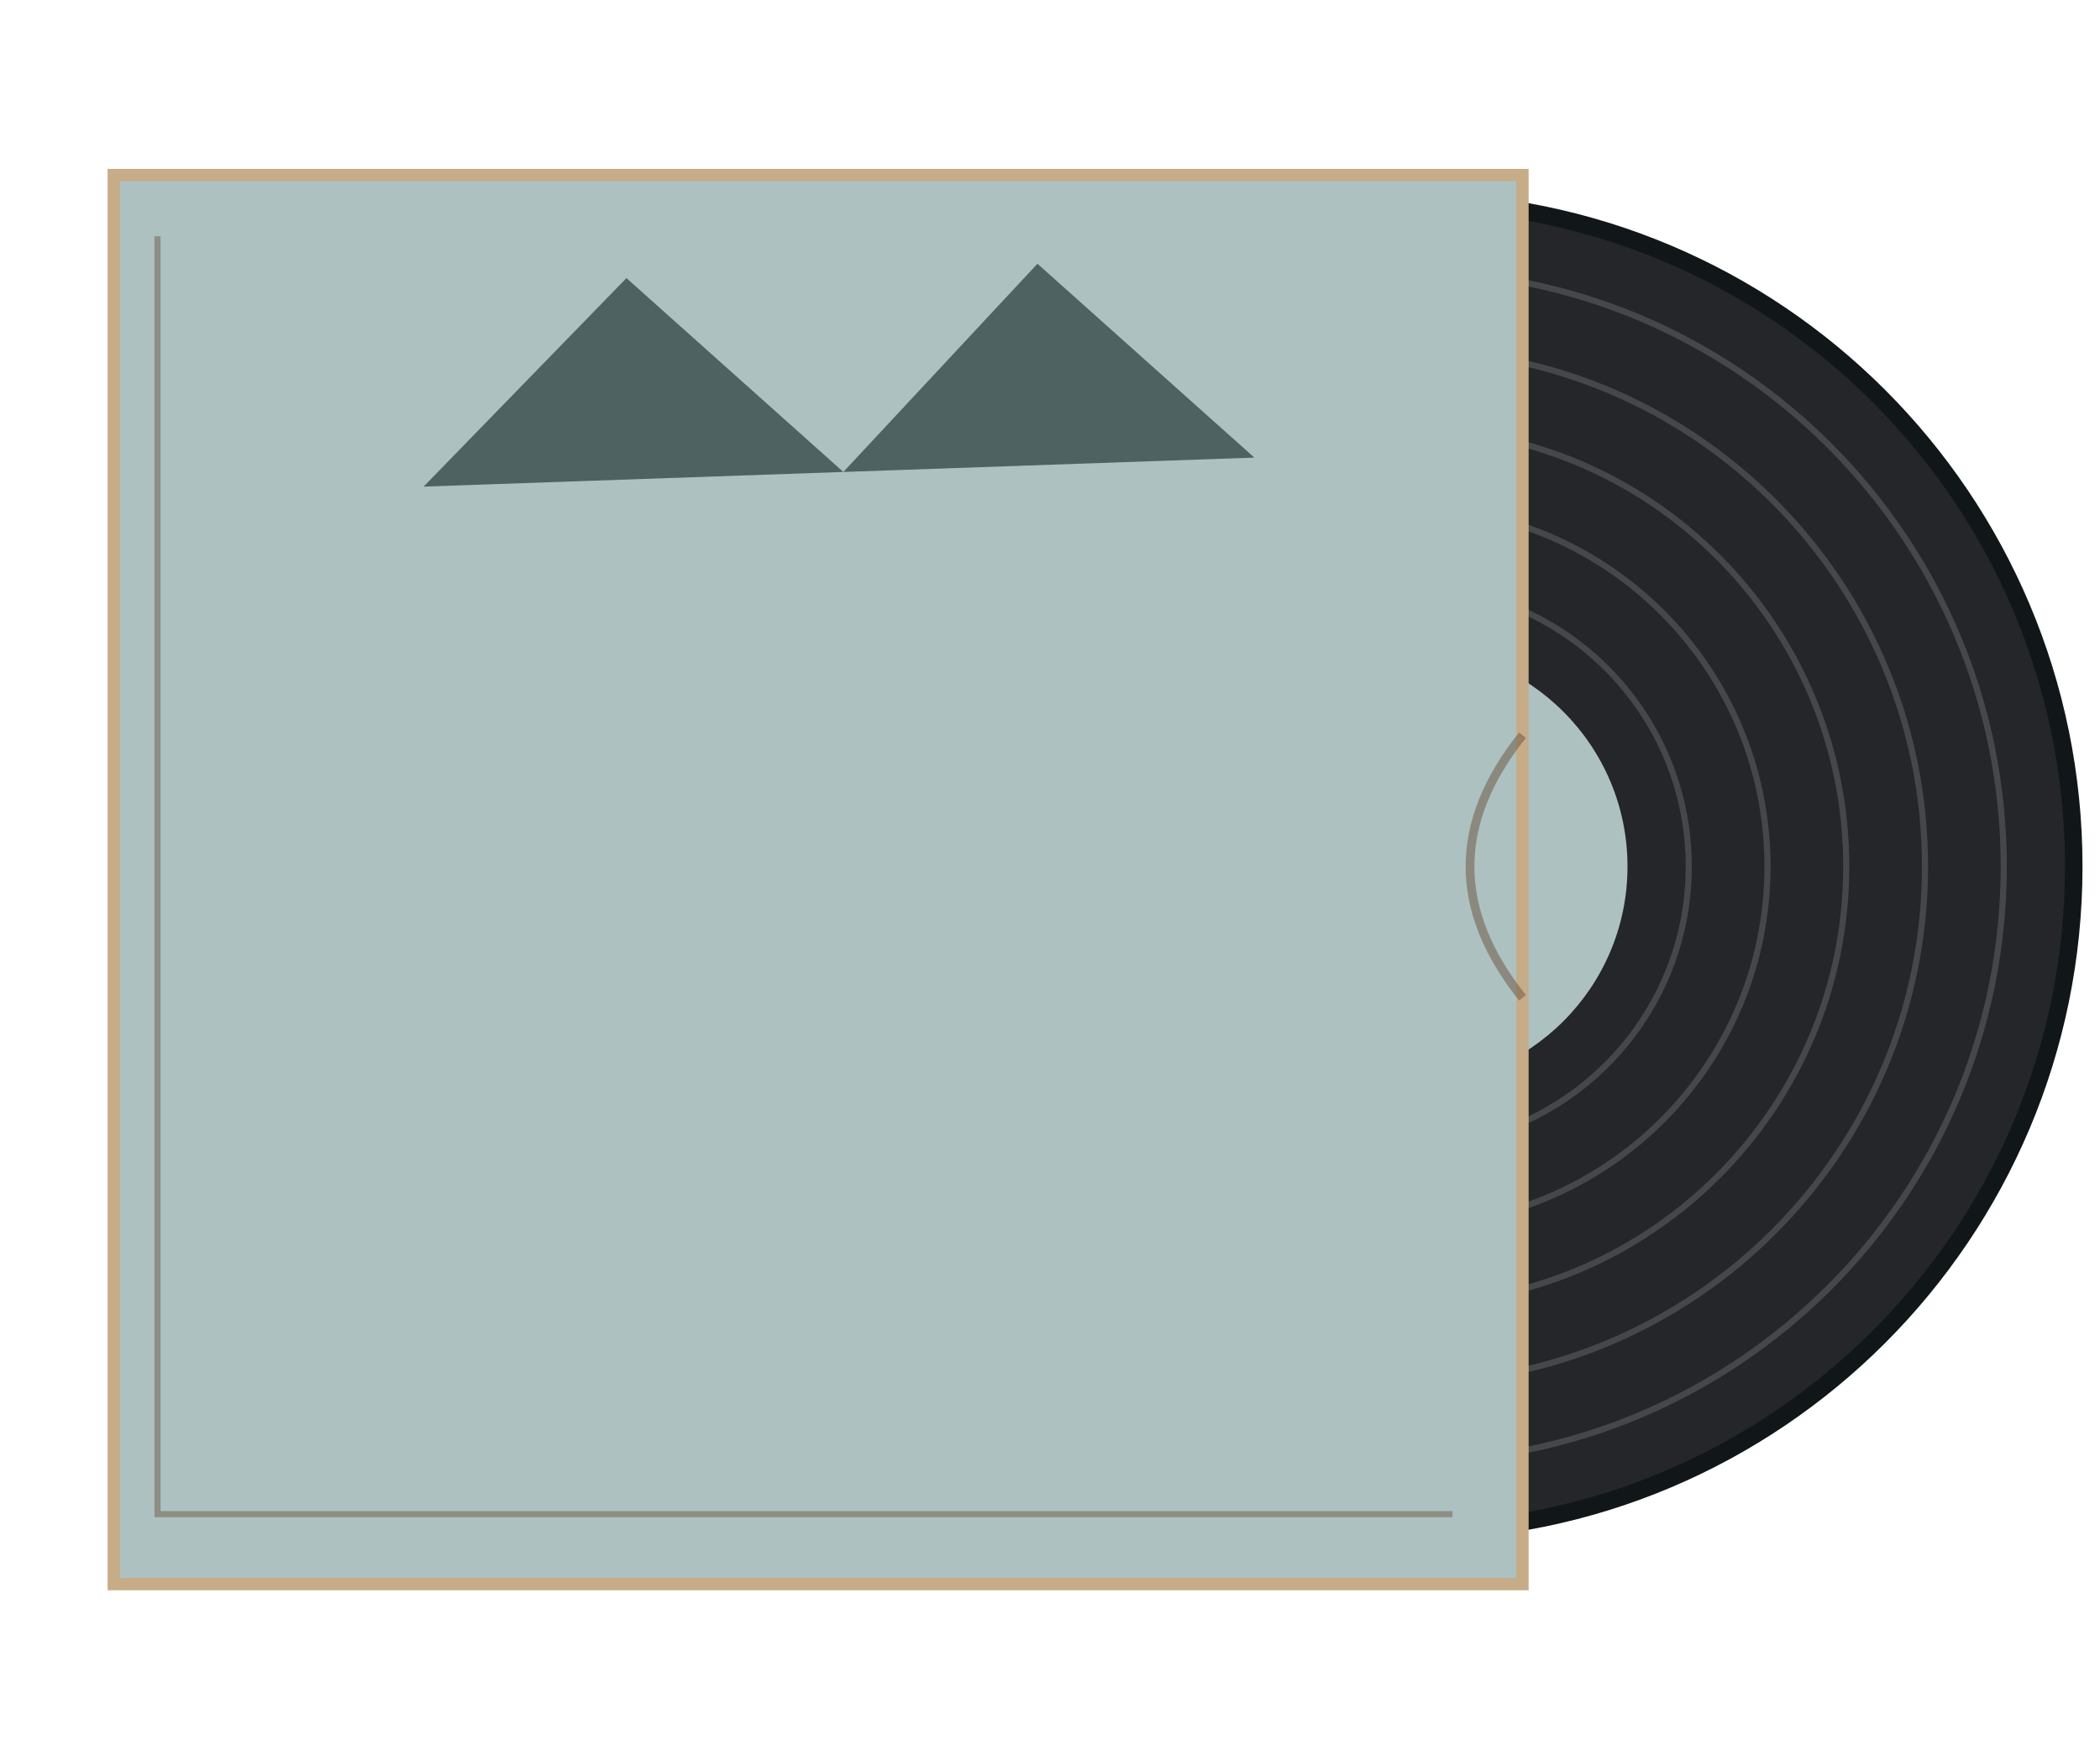
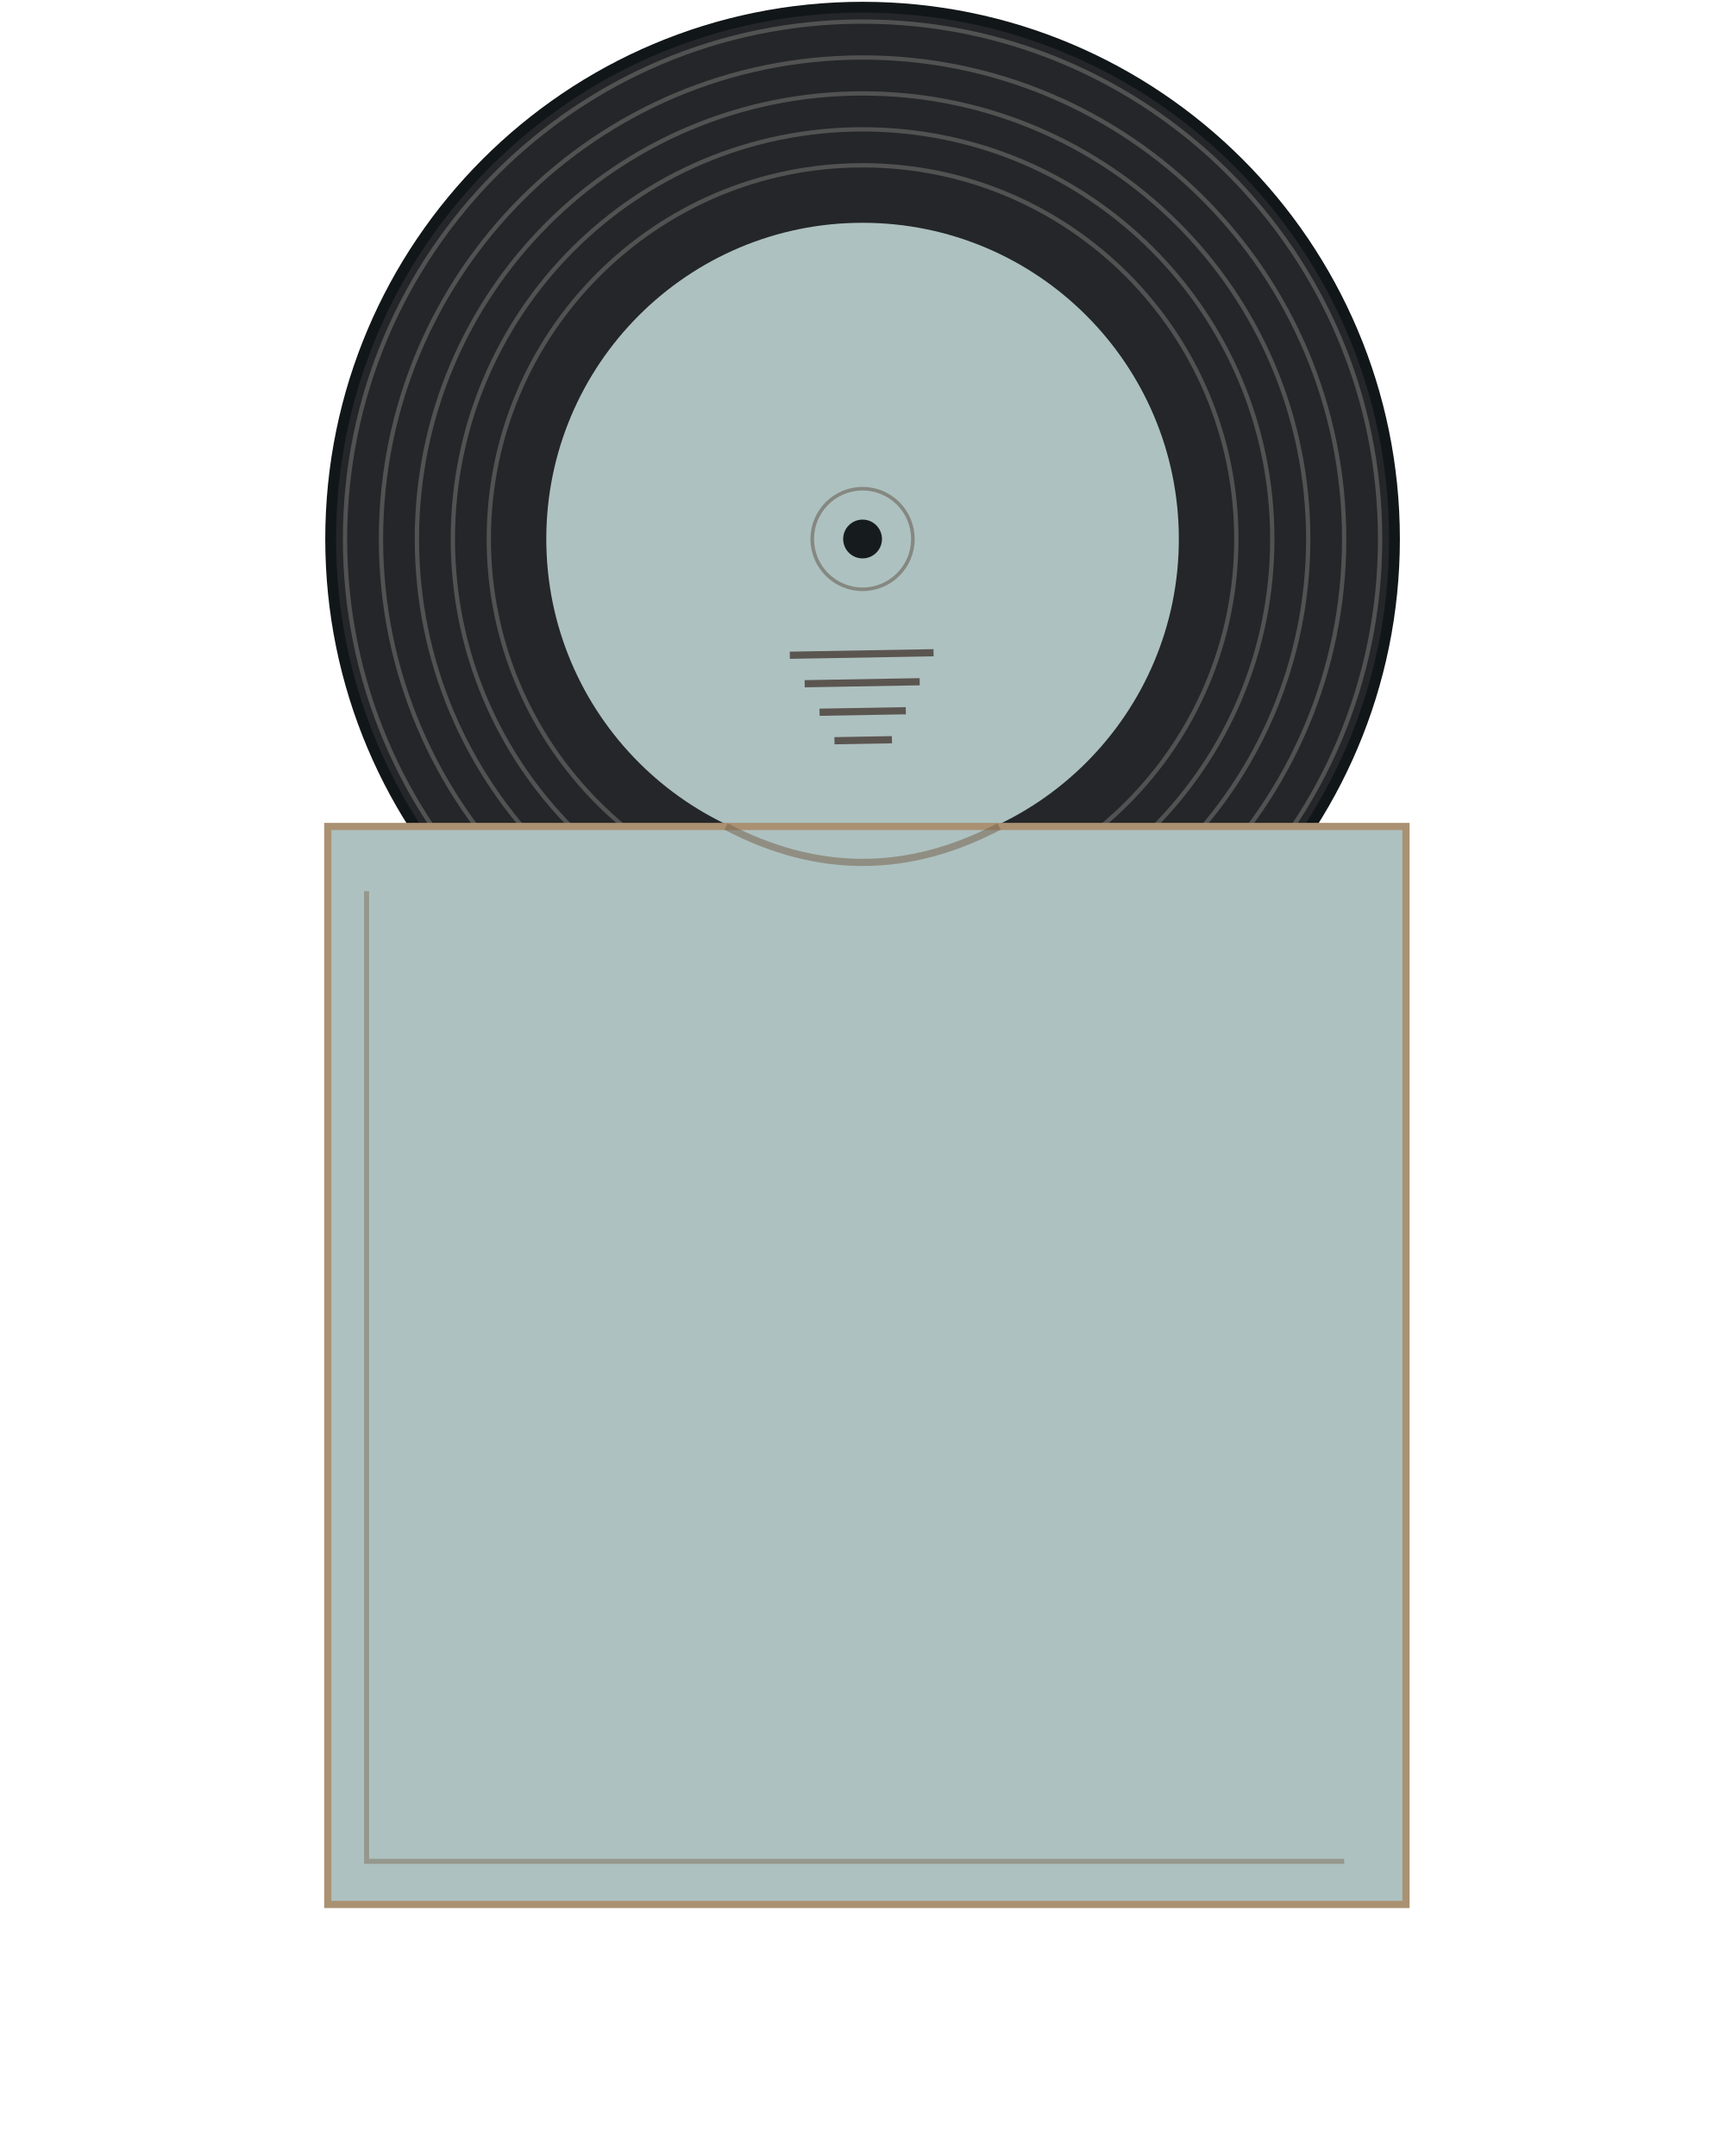
- <svg xmlns="http://www.w3.org/2000/svg" viewBox="0 0 240 200" preserveAspectRatio="xMidYMid meet" aria-hidden="true" focusable="false" class="theme-object" opacity="1">
-   <g data-visual-axis="palette" data-visual-value="2">
+ <svg xmlns="http://www.w3.org/2000/svg" viewBox="0 0 240 300" preserveAspectRatio="xMidYMid meet" opacity="1" aria-hidden="true" focusable="false">
+   <g data-theme-part="record">
    <g data-visual-axis="pressing" data-visual-value="2">
-       <circle cx="161" cy="99" r="76" fill="#242629" stroke="#111618" stroke-width="2" data-theme-record="disc" />
-       <circle cx="161" cy="99" r="32" fill="none" stroke="#454849" stroke-width=".7" />
-       <circle cx="161" cy="99" r="41" fill="none" stroke="#454849" stroke-width=".7" />
-       <circle cx="161" cy="99" r="50" fill="none" stroke="#454849" stroke-width=".7" />
-       <circle cx="161" cy="99" r="59" fill="none" stroke="#454849" stroke-width=".7" />
-       <circle cx="161" cy="99" r="68" fill="none" stroke="#454849" stroke-width=".7" />
-       <circle cx="161" cy="99" r="25" fill="#adc1c0" />
-       <circle cx="161" cy="99" r="4" fill="#514239" />
+       <circle cx="120" cy="75" r="74" fill="#242629" stroke="#111618" stroke-width="1.5" data-theme-record="disc" />
+       <circle cx="120" cy="75" r="52" fill="none" stroke="#515251" stroke-width=".6" />
+       <circle cx="120" cy="75" r="57" fill="none" stroke="#515251" stroke-width=".6" />
+       <circle cx="120" cy="75" r="62" fill="none" stroke="#515251" stroke-width=".6" />
+       <circle cx="120" cy="75" r="67" fill="none" stroke="#515251" stroke-width=".6" />
+       <circle cx="120" cy="75" r="72" fill="none" stroke="#515251" stroke-width=".6" />
    </g>
-     <path d="M13 20H174V181H13Z" fill="#adc1c0" stroke="#c6ac87" stroke-width="1.4" data-visual-axis="silhouette" data-visual-value="2" data-visual-scope="self" />
+     <g data-visual-axis="palette" data-visual-value="2">
+       <circle cx="120" cy="75" r="44" fill="#adc1c0" />
+       <circle cx="120" cy="75" r="2.7" fill="#161c1d" />
+       <circle cx="120" cy="75" r="7" fill="none" stroke="#655a4c" stroke-width=".5" opacity=".55" />
+     </g>
    <g data-visual-axis="artwork" data-visual-value="2">
-       <g data-visual-axis="orientation" data-visual-value="2" transform="rotate(-2 94 43)">
-         <path d="M48 54L72 31L96 54L119 31L143 54Z" fill="#4d6261" />
+       <g data-visual-axis="orientation" data-visual-value="2" transform="rotate(-1 120 98)">
+         <path d="M110 91H130" fill="none" stroke="#5b5550" stroke-width="1" />
+         <path d="M112 95H128" fill="none" stroke="#5b5550" stroke-width="1" />
+         <path d="M114 99H126" fill="none" stroke="#5b5550" stroke-width="1" />
+         <path d="M116 103H124" fill="none" stroke="#5b5550" stroke-width="1" />
      </g>
    </g>
+   </g>
+   <g data-theme-part="sleeve">
+     <g data-visual-axis="silhouette" data-visual-value="2">
+       <rect x="45.6" y="115" width="150" height="150" fill="#adc1c0" stroke="#aa9172" stroke-width="1" />
+     </g>
    <g data-visual-axis="seam" data-visual-value="2">
-       <path d="M18 27V173H166" fill="none" stroke="#705b47" stroke-width=".7" opacity=".5" />
-       <path d="M174 84Q162 99 174 114" fill="none" stroke="#705b47" stroke-width="1" opacity=".55" />
+       <path d="M51 124V259H187" fill="none" stroke="#79654f" stroke-width=".7" opacity=".45" />
+       <path d="M101 115Q120 125 139 115" fill="none" stroke="#79654f" stroke-width="1" opacity=".55" />
    </g>
  </g>
-   <rect x="24" y="68" width="140" height="102" fill="none" stroke="none" data-theme-content-area="content" />
+   <rect x="88" y="46" width="64" height="27" fill="none" data-theme-title-area="title" />
+   <rect x="57" y="133" width="126" height="116" fill="none" data-theme-content-area="content" />
</svg>
